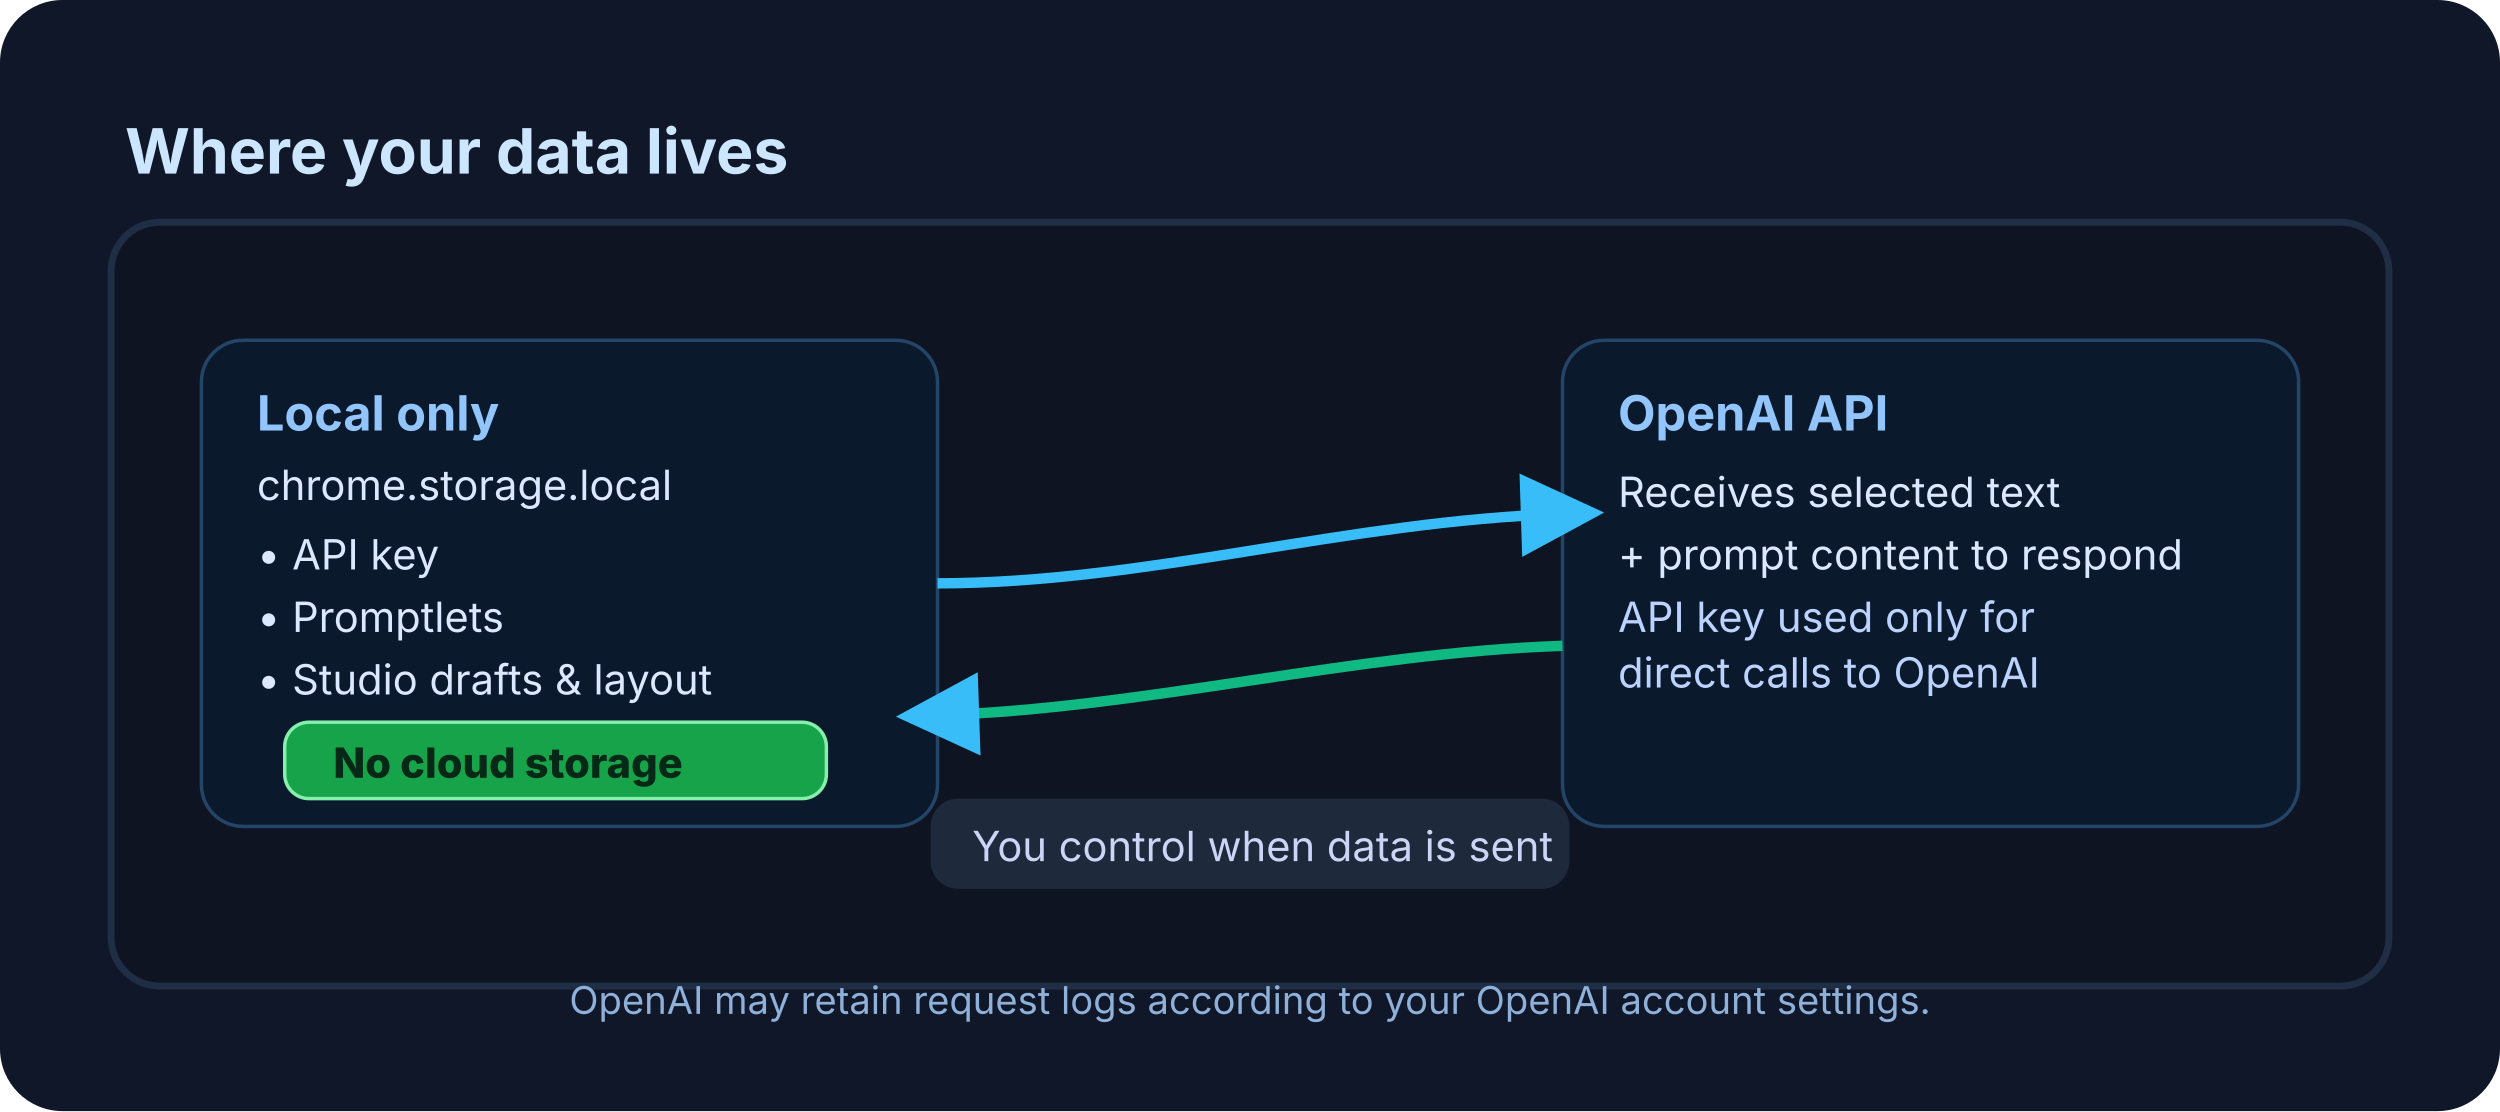
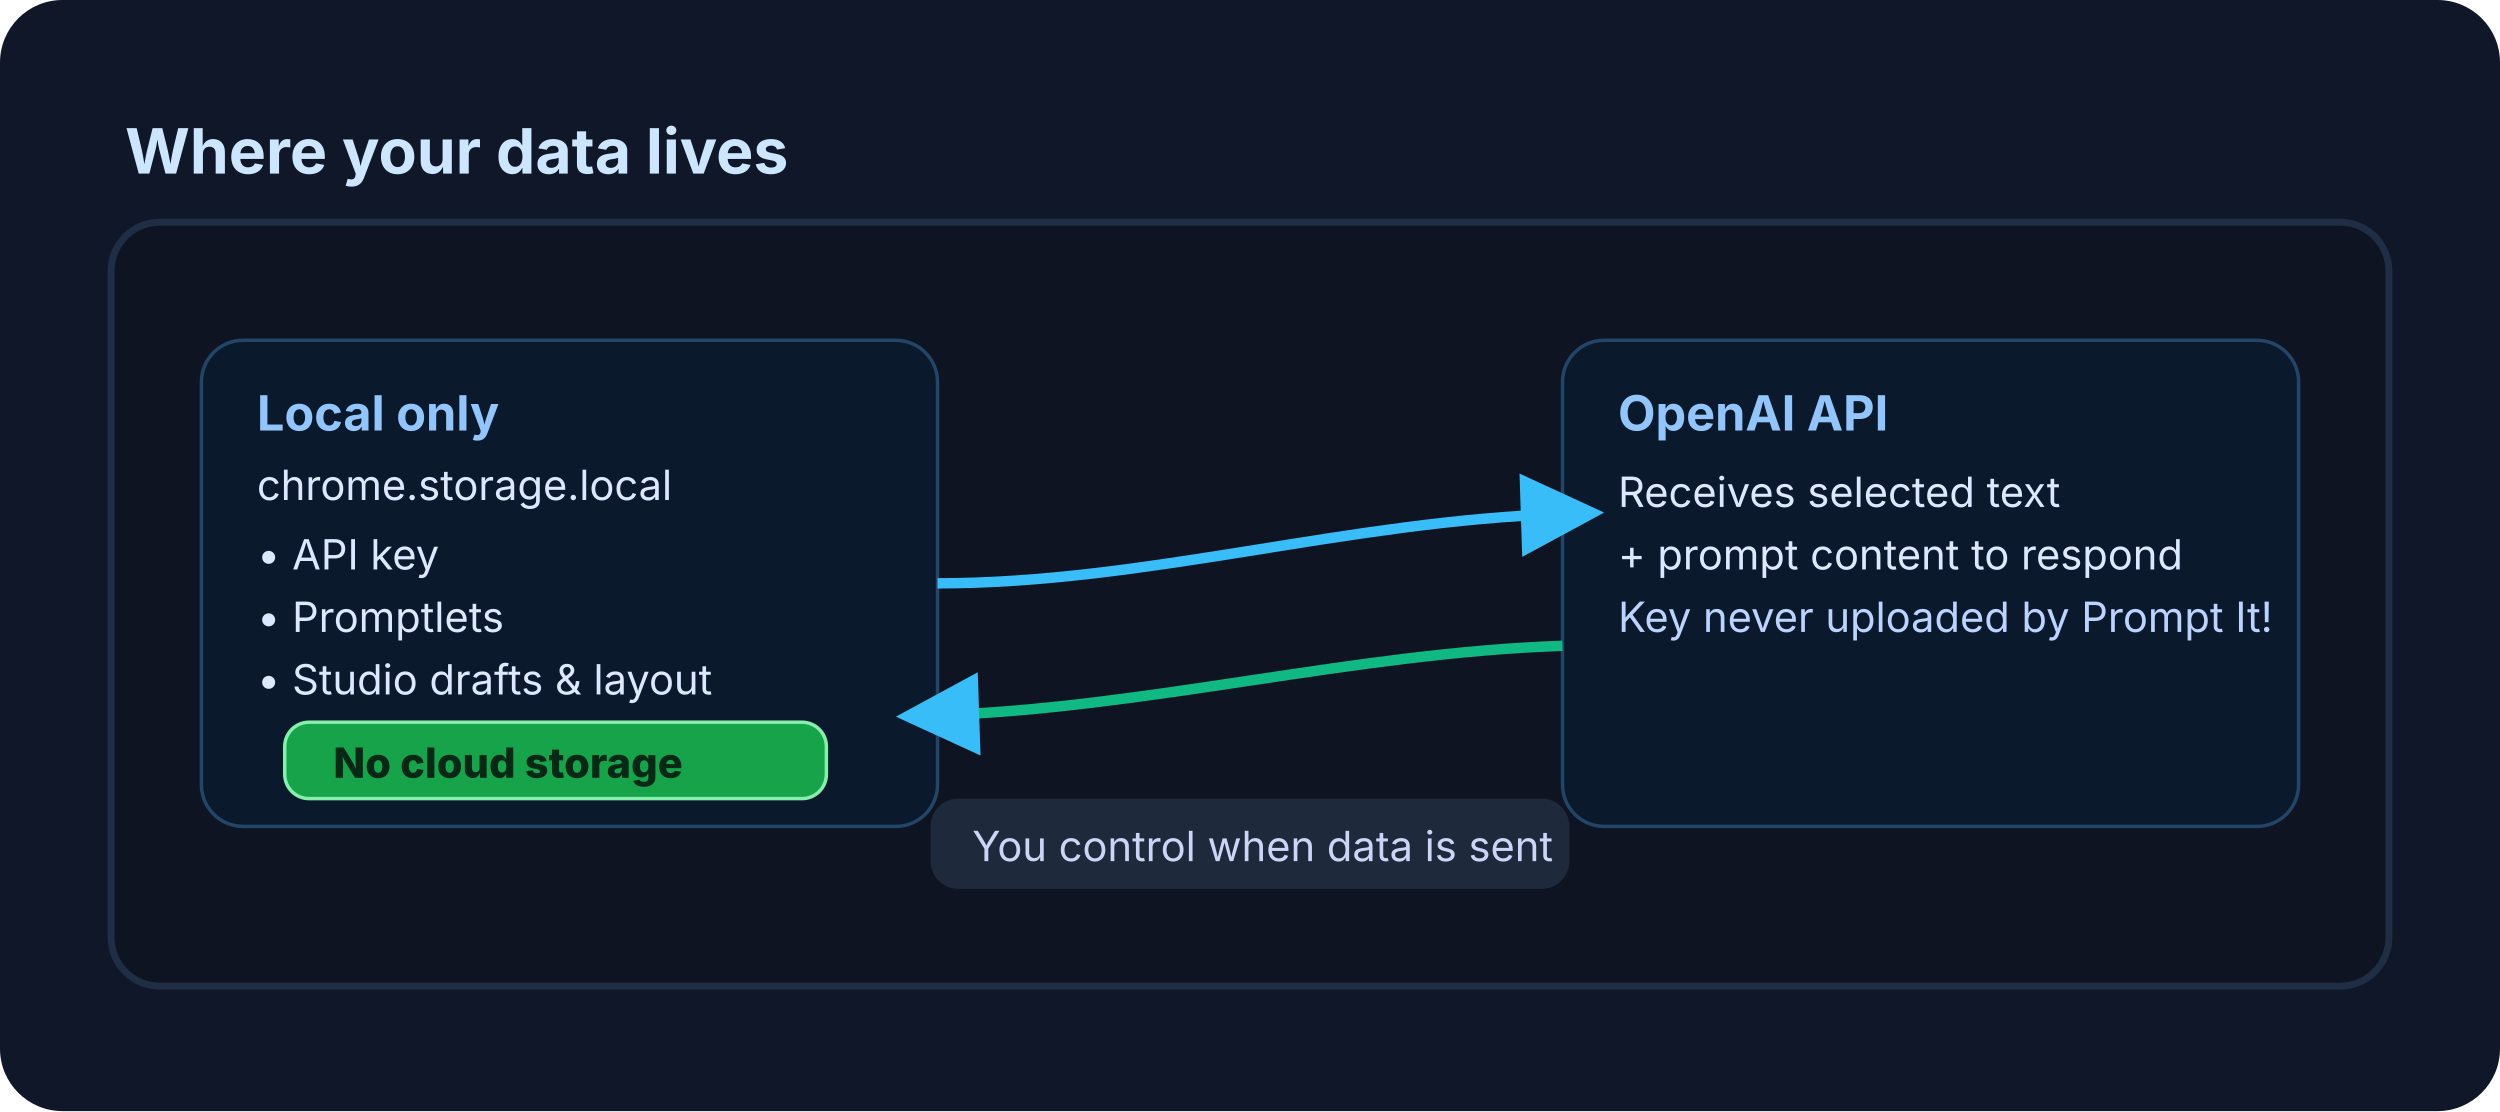
<svg xmlns="http://www.w3.org/2000/svg" width="720" height="320" viewBox="0 0 720 320" role="img" aria-label="Privacy and data flow diagram">
  <rect width="720" height="320" fill="#0f1729" rx="18" />
  <text x="36" y="50" fill="#cde6ff" font-family="Inter, Arial" font-size="18" font-weight="700">Where your data lives</text>
  <rect x="32" y="64" width="656" height="220" rx="14" fill="#0e1422" stroke="#1f2d45" stroke-width="2" />
  <rect x="58" y="98" width="212" height="140" rx="12" fill="#0b192d" stroke="#234567" />
  <text x="74" y="124" fill="#93c5fd" font-family="Inter, Arial" font-size="14" font-weight="700">Local only</text>
  <text x="74" y="144" fill="#dce8ff" font-family="Inter, Arial" font-size="12">chrome.storage.local</text>
  <text x="74" y="164" fill="#dce8ff" font-family="Inter, Arial" font-size="12">• API key</text>
  <text x="74" y="182" fill="#dce8ff" font-family="Inter, Arial" font-size="12">• Promptlets</text>
  <text x="74" y="200" fill="#dce8ff" font-family="Inter, Arial" font-size="12">• Studio drafts &amp; layout</text>
  <rect x="82" y="208" width="156" height="22" rx="7" fill="#16a34a" stroke="#86efac" />
  <text x="96" y="224" fill="#062816" font-family="Inter, Arial" font-size="12" font-weight="800">No cloud storage</text>
  <rect x="450" y="98" width="212" height="140" rx="12" fill="#0b192d" stroke="#234567" />
  <text x="466" y="124" fill="#93c5fd" font-family="Inter, Arial" font-size="14" font-weight="700">OpenAI API</text>
  <text x="466" y="146" fill="#dce8ff" font-family="Inter, Arial" font-size="12">Receives selected text</text>
  <text x="466" y="164" fill="#dce8ff" font-family="Inter, Arial" font-size="12">+ prompt content to respond</text>
-   <text x="466" y="182" fill="#bcd3ff" font-family="Inter, Arial" font-size="12">
-     <tspan x="466" dy="0">API key used only for</tspan>
-     <tspan x="466" dy="16">direct calls to OpenAI</tspan>
-   </text>
+   <text x="466" y="182" fill="#bcd3ff" font-family="Inter, Arial" font-size="12">Key never uploaded by Prompt It!</text>
  <path d="M270 168 C330 168, 388 150, 450 148" stroke="#38bdf8" stroke-width="3" fill="none" marker-end="url(#arrow)" />
  <path d="M450 186 C390 188, 330 204, 270 206" stroke="#10b981" stroke-width="3" fill="none" marker-end="url(#arrow)" />
  <defs>
    <marker id="arrow" viewBox="0 0 10 10" refX="5" refY="5" markerWidth="8" markerHeight="8" orient="auto-start-reverse">
      <path d="M 0 0 L 10 5 L 0 10 z" fill="#38bdf8" />
    </marker>
  </defs>
  <rect x="268" y="230" width="184" height="26" rx="8" fill="#1e293b" />
  <text x="280" y="248" fill="#cbd5f5" font-family="Inter, Arial" font-size="12">You control when data is sent</text>
-   <text x="360" y="292" fill="#8fb0d8" font-family="Inter, Arial" font-size="11" text-anchor="middle">OpenAI may retain request logs according to your OpenAI account settings.</text>
</svg>
